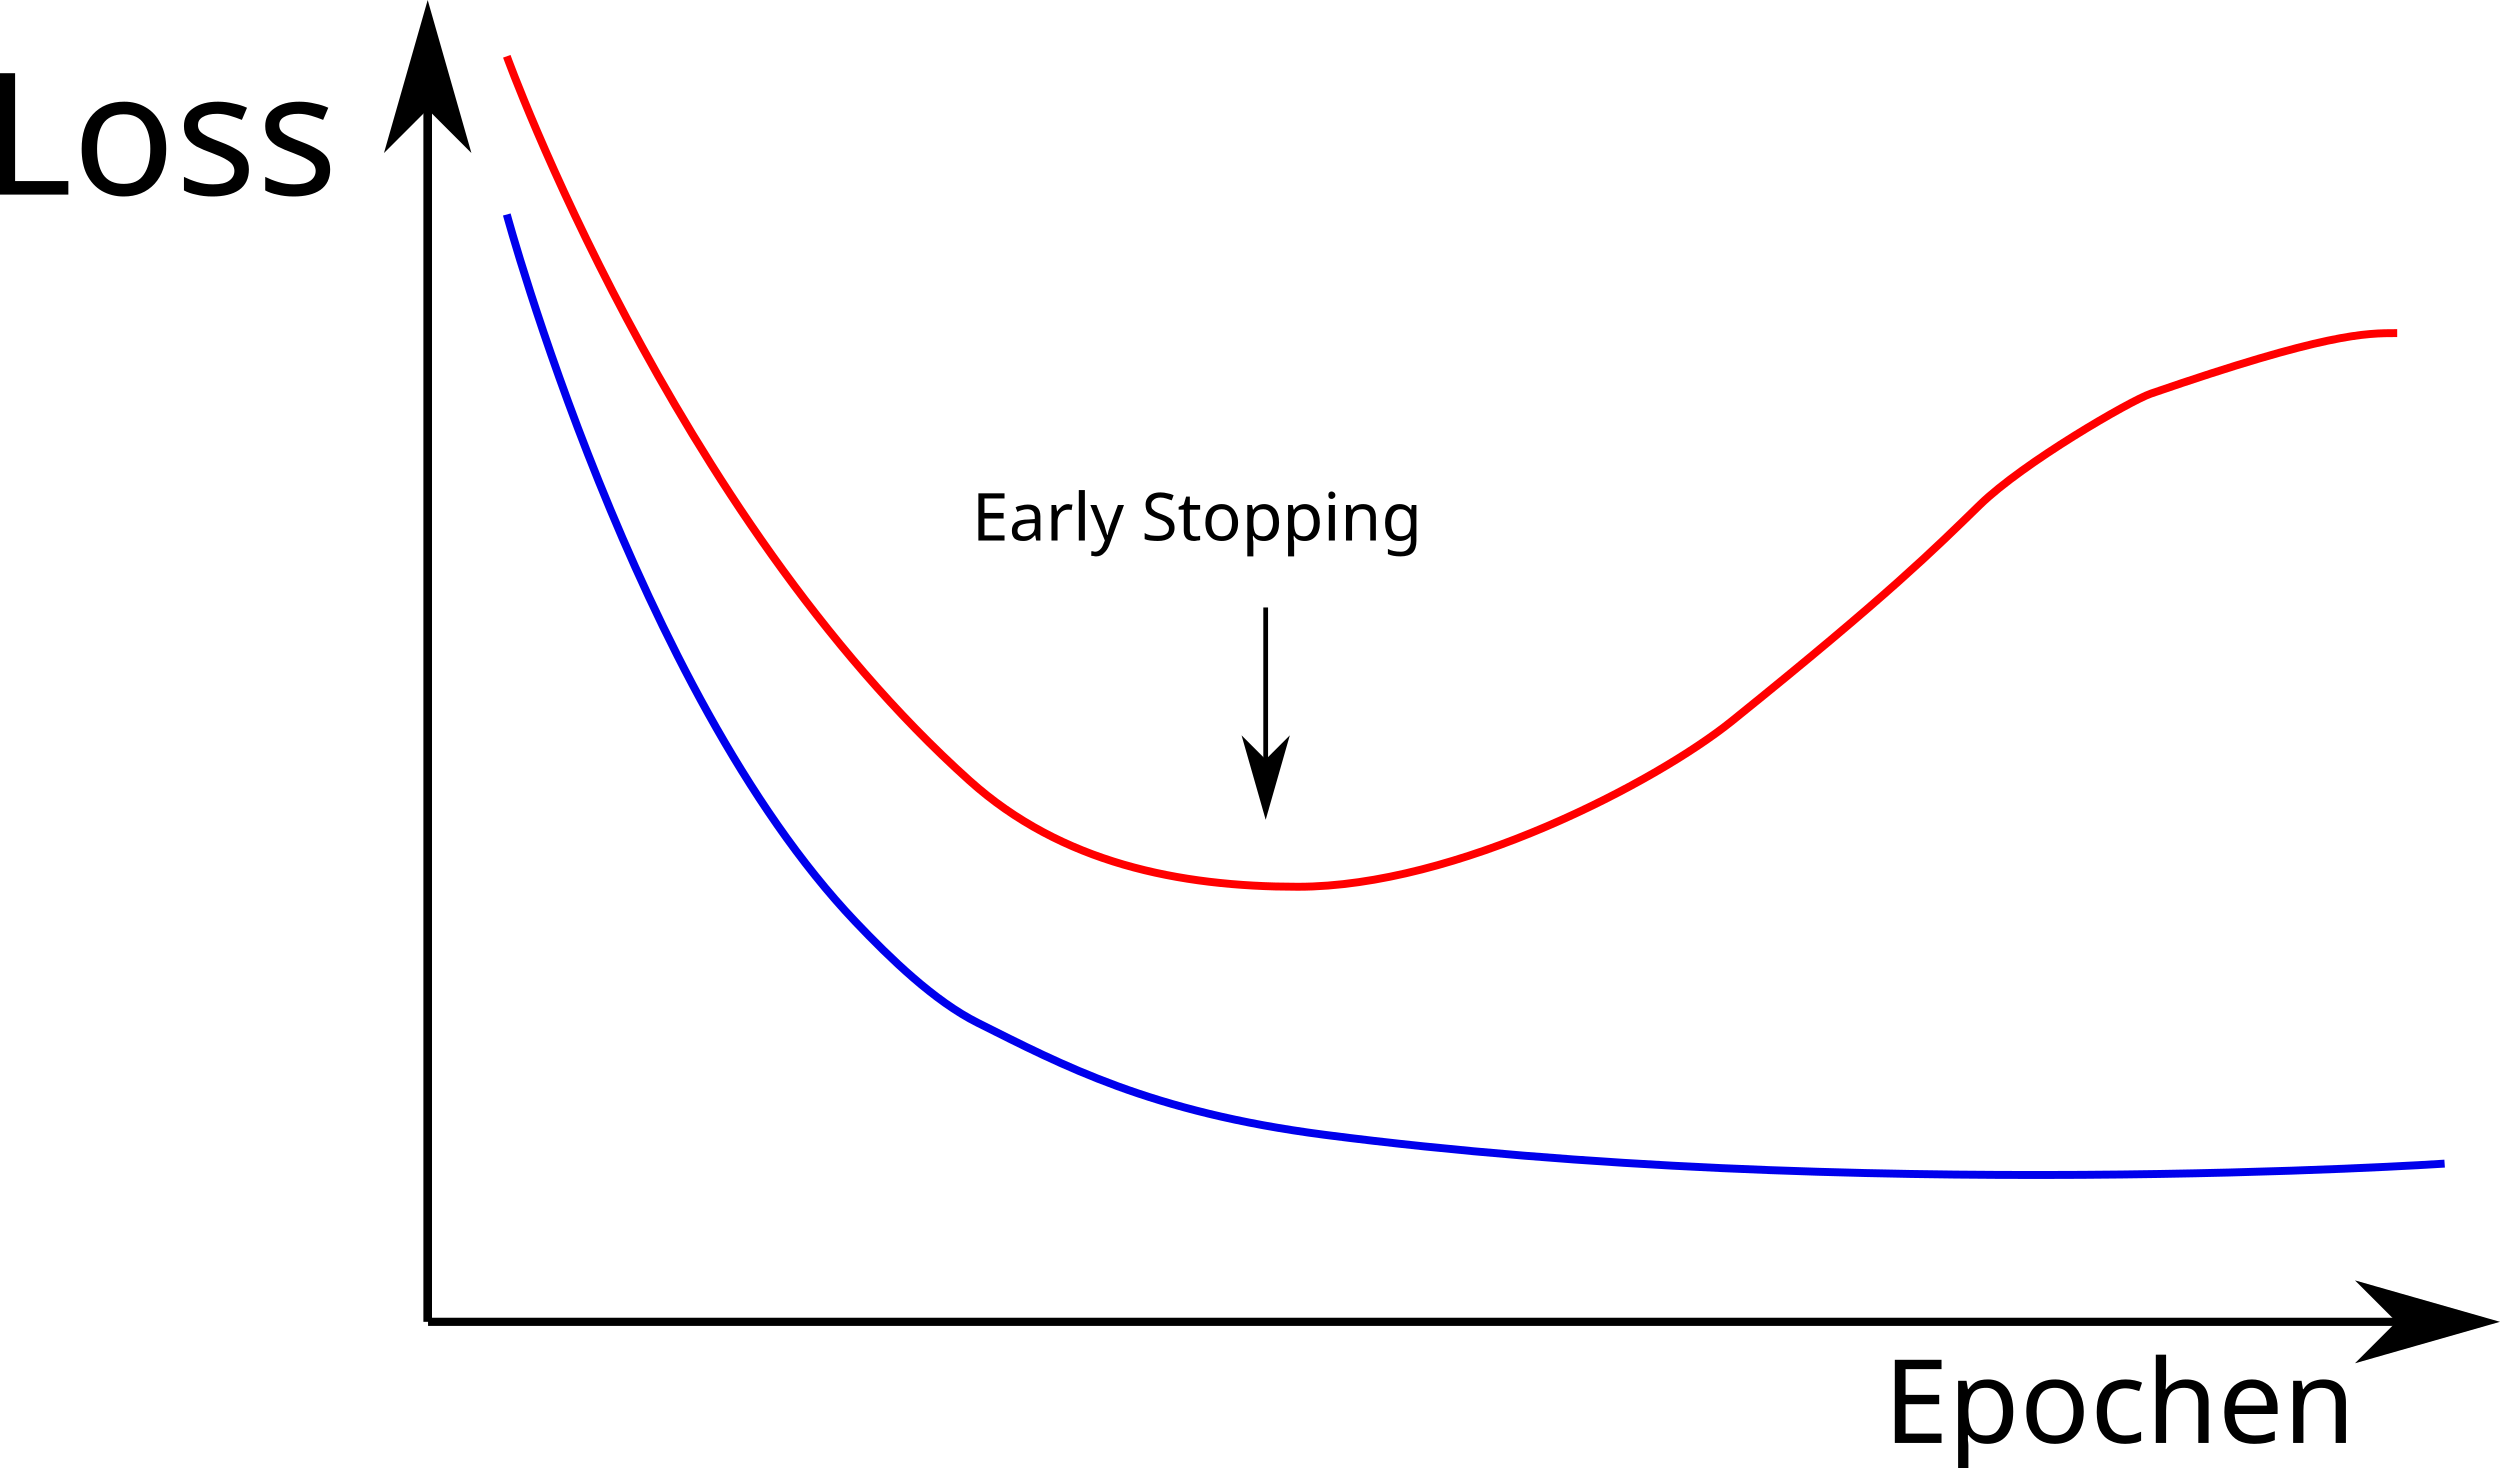
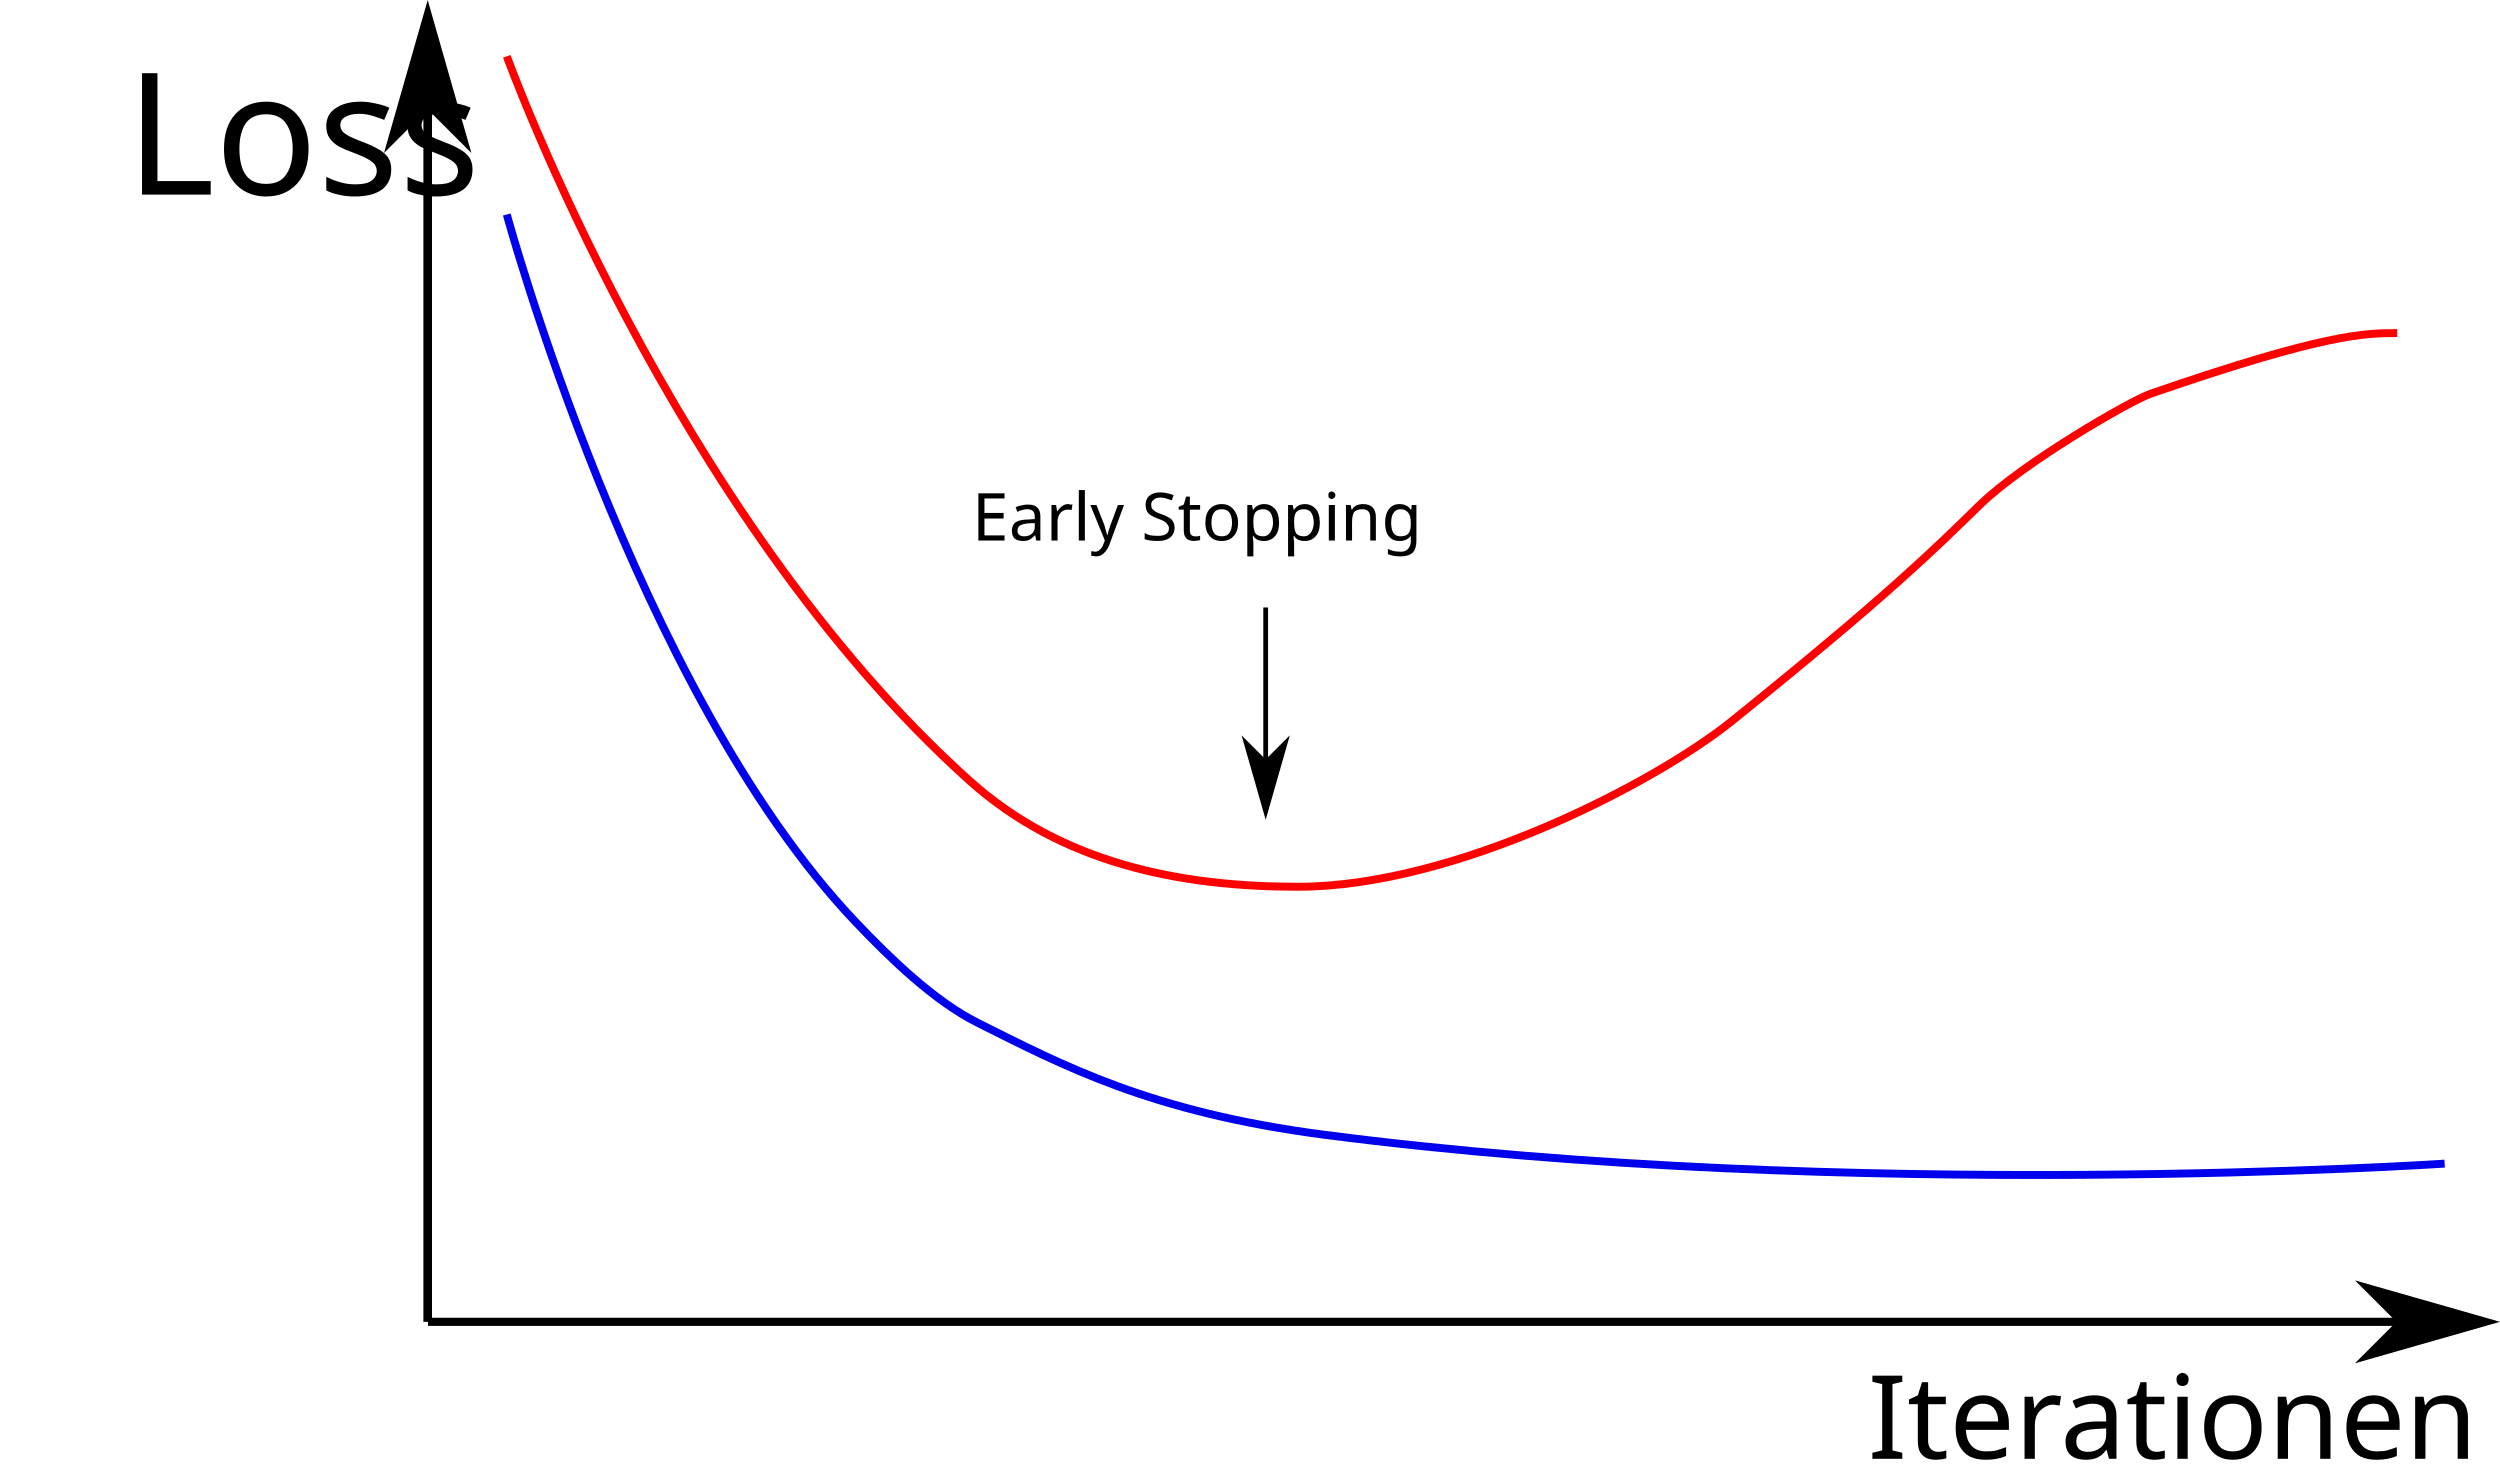
<svg xmlns="http://www.w3.org/2000/svg" width="83.628mm" height="49.078mm" viewBox="0 0 83.628 49.078" version="1.1" id="svg8">
  <defs id="defs2">
    <marker style="overflow:visible" id="marker1947" refX="0" refY="0" orient="auto">
      <path transform="matrix(0.8,0,0,0.8,10,0)" style="fill:#000000;fill-opacity:1;fill-rule:evenodd;stroke:#000000;stroke-width:1pt;stroke-opacity:1" d="M 0,0 5,-5 -12.5,0 5,5 Z" id="path1945" />
    </marker>
    <marker style="overflow:visible" id="marker1697" refX="0" refY="0" orient="auto">
      <path transform="matrix(0.8,0,0,0.8,10,0)" style="fill:#000000;fill-opacity:1;fill-rule:evenodd;stroke:#000000;stroke-width:1pt;stroke-opacity:1" d="M 0,0 5,-5 -12.5,0 5,5 Z" id="path1695" />
    </marker>
    <marker style="overflow:visible" id="marker1697-1" refX="0" refY="0" orient="auto">
      <path transform="matrix(0.8,0,0,0.8,10,0)" style="fill:#000000;fill-opacity:1;fill-rule:evenodd;stroke:#000000;stroke-width:1pt;stroke-opacity:1" d="M 0,0 5,-5 -12.5,0 5,5 Z" id="path1695-4" />
    </marker>
    <marker style="overflow:visible" id="marker1697-1-9" refX="0" refY="0" orient="auto">
      <path transform="matrix(0.8,0,0,0.8,10,0)" style="fill:#000000;fill-opacity:1;fill-rule:evenodd;stroke:#000000;stroke-width:1pt;stroke-opacity:1" d="M 0,0 5,-5 -12.5,0 5,5 Z" id="path1695-4-6" />
    </marker>
    <marker style="overflow:visible" id="marker1697-1-9-8" refX="0" refY="0" orient="auto">
      <path transform="matrix(0.8,0,0,0.8,10,0)" style="fill:#000000;fill-opacity:1;fill-rule:evenodd;stroke:#000000;stroke-width:1pt;stroke-opacity:1" d="M 0,0 5,-5 -12.5,0 5,5 Z" id="path1695-4-6-3" />
    </marker>
    <marker style="overflow:visible" id="marker1697-9" refX="0" refY="0" orient="auto">
      <path transform="matrix(0.8,0,0,0.8,10,0)" style="fill:#000000;fill-opacity:1;fill-rule:evenodd;stroke:#000000;stroke-width:1pt;stroke-opacity:1" d="M 0,0 5,-5 -12.5,0 5,5 Z" id="path1695-2" />
    </marker>
    <marker orient="auto" refY="0" refX="0" id="Arrow1Lstart-5" style="overflow:visible">
      <path id="path821-7" d="M 0,0 5,-5 -12.5,0 5,5 Z" style="fill:#000000;fill-opacity:1;fill-rule:evenodd;stroke:#000000;stroke-width:1pt;stroke-opacity:1" transform="matrix(0.8,0,0,0.8,10,0)" />
    </marker>
  </defs>
  <g id="layer1" transform="translate(-91.52619,-99.32543)">
    <path style="fill:none;stroke:#000000;stroke-width:0.273px;stroke-linecap:butt;stroke-linejoin:miter;stroke-opacity:1;marker-start:url(#Arrow1Lstart-5)" d="M 174.625,143.542 H 105.845" id="path819-4" />
    <path style="fill:none;stroke:#000000;stroke-width:0.288px;stroke-linecap:butt;stroke-linejoin:miter;stroke-opacity:1;marker-start:url(#marker1697-9)" d="M 105.833,99.885 V 143.542" id="path1687-9" />
    <path style="fill:none;stroke:#0000ec;stroke-width:0.265px;stroke-linecap:butt;stroke-linejoin:miter;stroke-opacity:1" d="m 108.479,106.5 c 0,0 4.325,15.936 11.662,23.659 1.167,1.229 2.638,2.654 4.091,3.381 2.832,1.416 5.775,2.989 11.597,3.745 17.63,2.288 37.473,0.965 37.473,0.965" id="path1704" />
    <path style="fill:none;stroke:#ff0000;stroke-width:0.265px;stroke-linecap:butt;stroke-linejoin:miter;stroke-opacity:1" d="m 108.479,101.208 c 0,0 5.543,15.32 15.486,24.238 3.063,2.747 7.004,3.543 10.972,3.543 5.292,0 11.982,-3.497 14.529,-5.549 5.279,-4.253 6.755,-5.732 8.29,-7.227 1.441,-1.404 5.021,-3.479 5.716,-3.719 5.862,-2.026 7.184,-2.026 8.243,-2.026" id="path1733" />
-     <text xml:space="preserve" style="font-style:normal;font-weight:normal;font-size:5.68px;line-height:1.25;font-family:sans-serif;letter-spacing:0px;word-spacing:0px;fill:#000000;fill-opacity:1;stroke:none;stroke-width:0.142" x="90.969" y="105.836" id="text1907">
-       <tspan id="tspan1905" x="90.969" y="105.836" style="stroke-width:0.142">Loss</tspan>
+     <text xml:space="preserve" style="font-style:normal;font-weight:normal;font-size:5.68px;line-height:1.25;font-family:sans-serif;letter-spacing:0px;word-spacing:0px;fill:#000000;fill-opacity:1;stroke:none;stroke-width:0.142" x="95.731" y="105.836" id="text1907">
+       <tspan id="tspan1905" x="95.731" y="105.836" style="stroke-width:0.142">Loss</tspan>
    </text>
-     <text xml:space="preserve" style="font-style:normal;font-weight:normal;font-size:3.89px;line-height:1.25;font-family:sans-serif;letter-spacing:0px;word-spacing:0px;fill:#000000;fill-opacity:1;stroke:none;stroke-width:0.097" x="154.534" y="147.594" id="text1911">
-       <tspan id="tspan1909" x="154.534" y="147.594" style="stroke-width:0.097">Epochen</tspan>
+     <text xml:space="preserve" style="font-style:normal;font-weight:normal;font-size:3.89px;line-height:1.25;font-family:sans-serif;letter-spacing:0px;word-spacing:0px;fill:#000000;fill-opacity:1;stroke:none;stroke-width:0.097" x="154.005" y="148.123" id="text1911">
+       <tspan id="tspan1909" x="154.005" y="148.123" style="stroke-width:0.097">Iterationen</tspan>
    </text>
    <path style="fill:none;stroke:#000000;stroke-width:0.159px;stroke-linecap:butt;stroke-linejoin:miter;stroke-opacity:1;marker-start:url(#marker1947)" d="m 133.865,126.44 v -6.794" id="path2009" />
    <text xml:space="preserve" style="font-style:normal;font-weight:normal;font-size:2.217px;line-height:1.25;font-family:sans-serif;letter-spacing:0px;word-spacing:0px;fill:#000000;fill-opacity:1;stroke:none;stroke-width:0.055" x="124.037" y="117.407" id="text2529">
      <tspan id="tspan2527" x="124.037" y="117.407" style="stroke-width:0.055">Early Stopping</tspan>
    </text>
  </g>
</svg>
